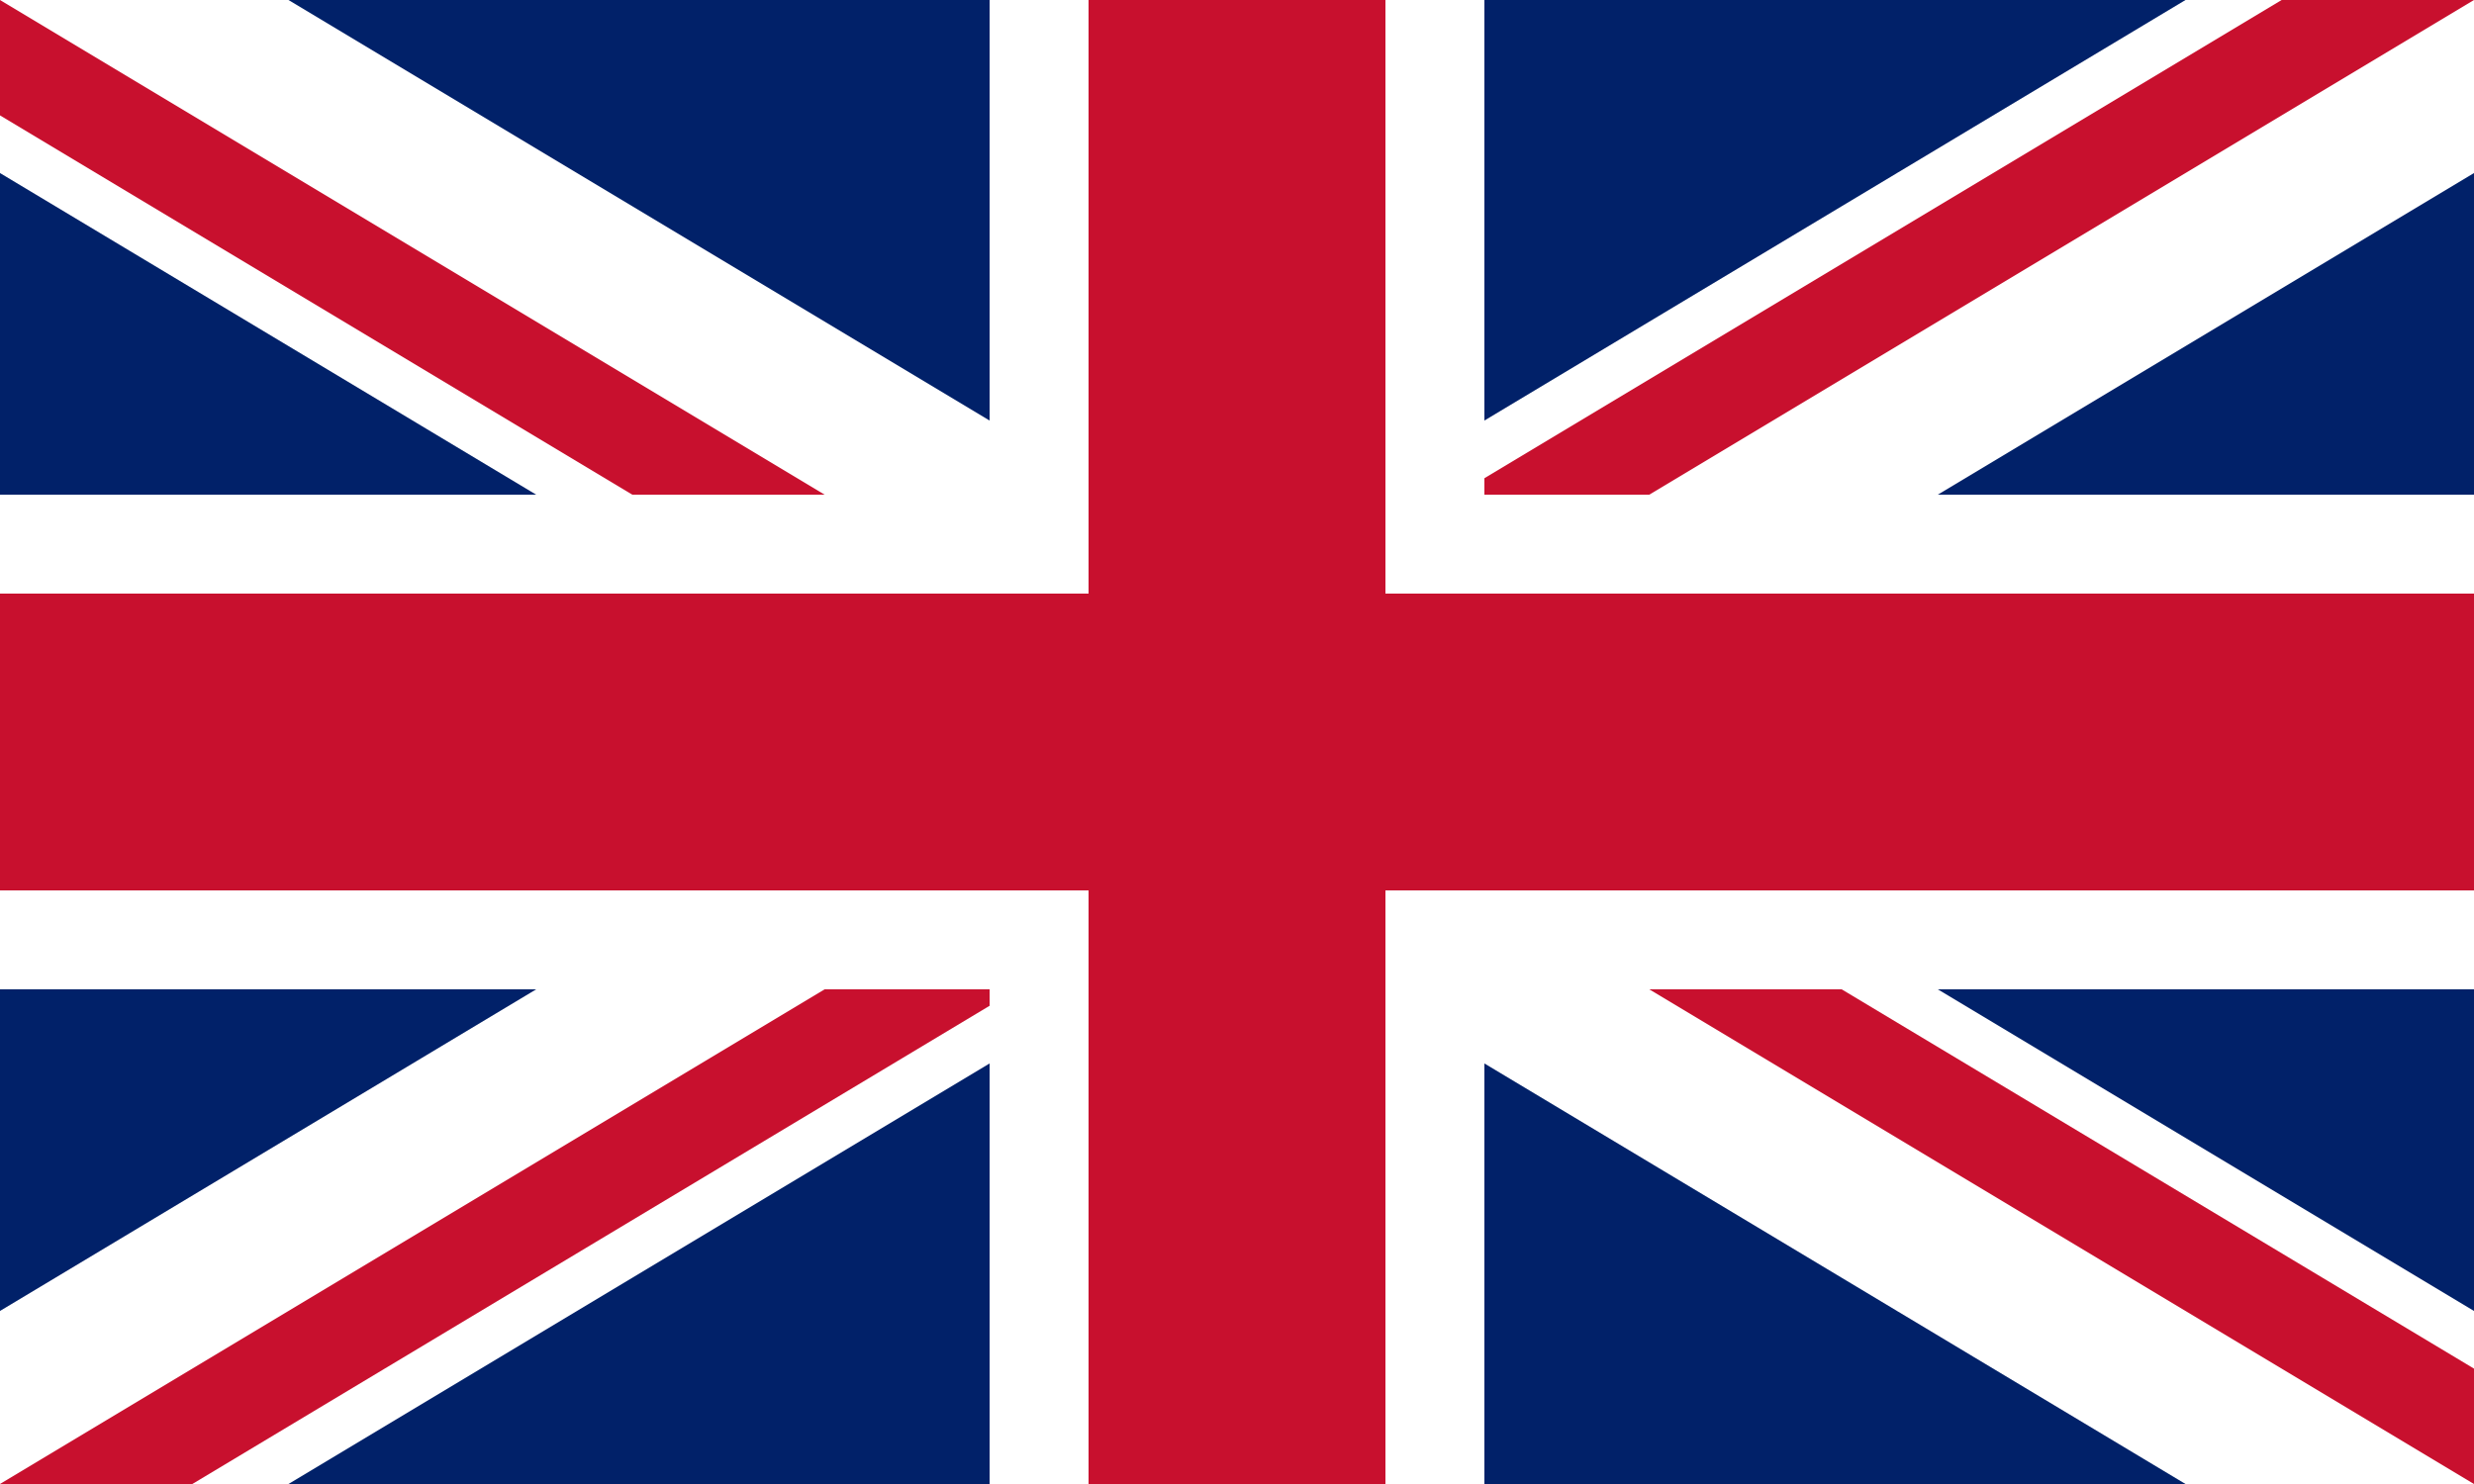
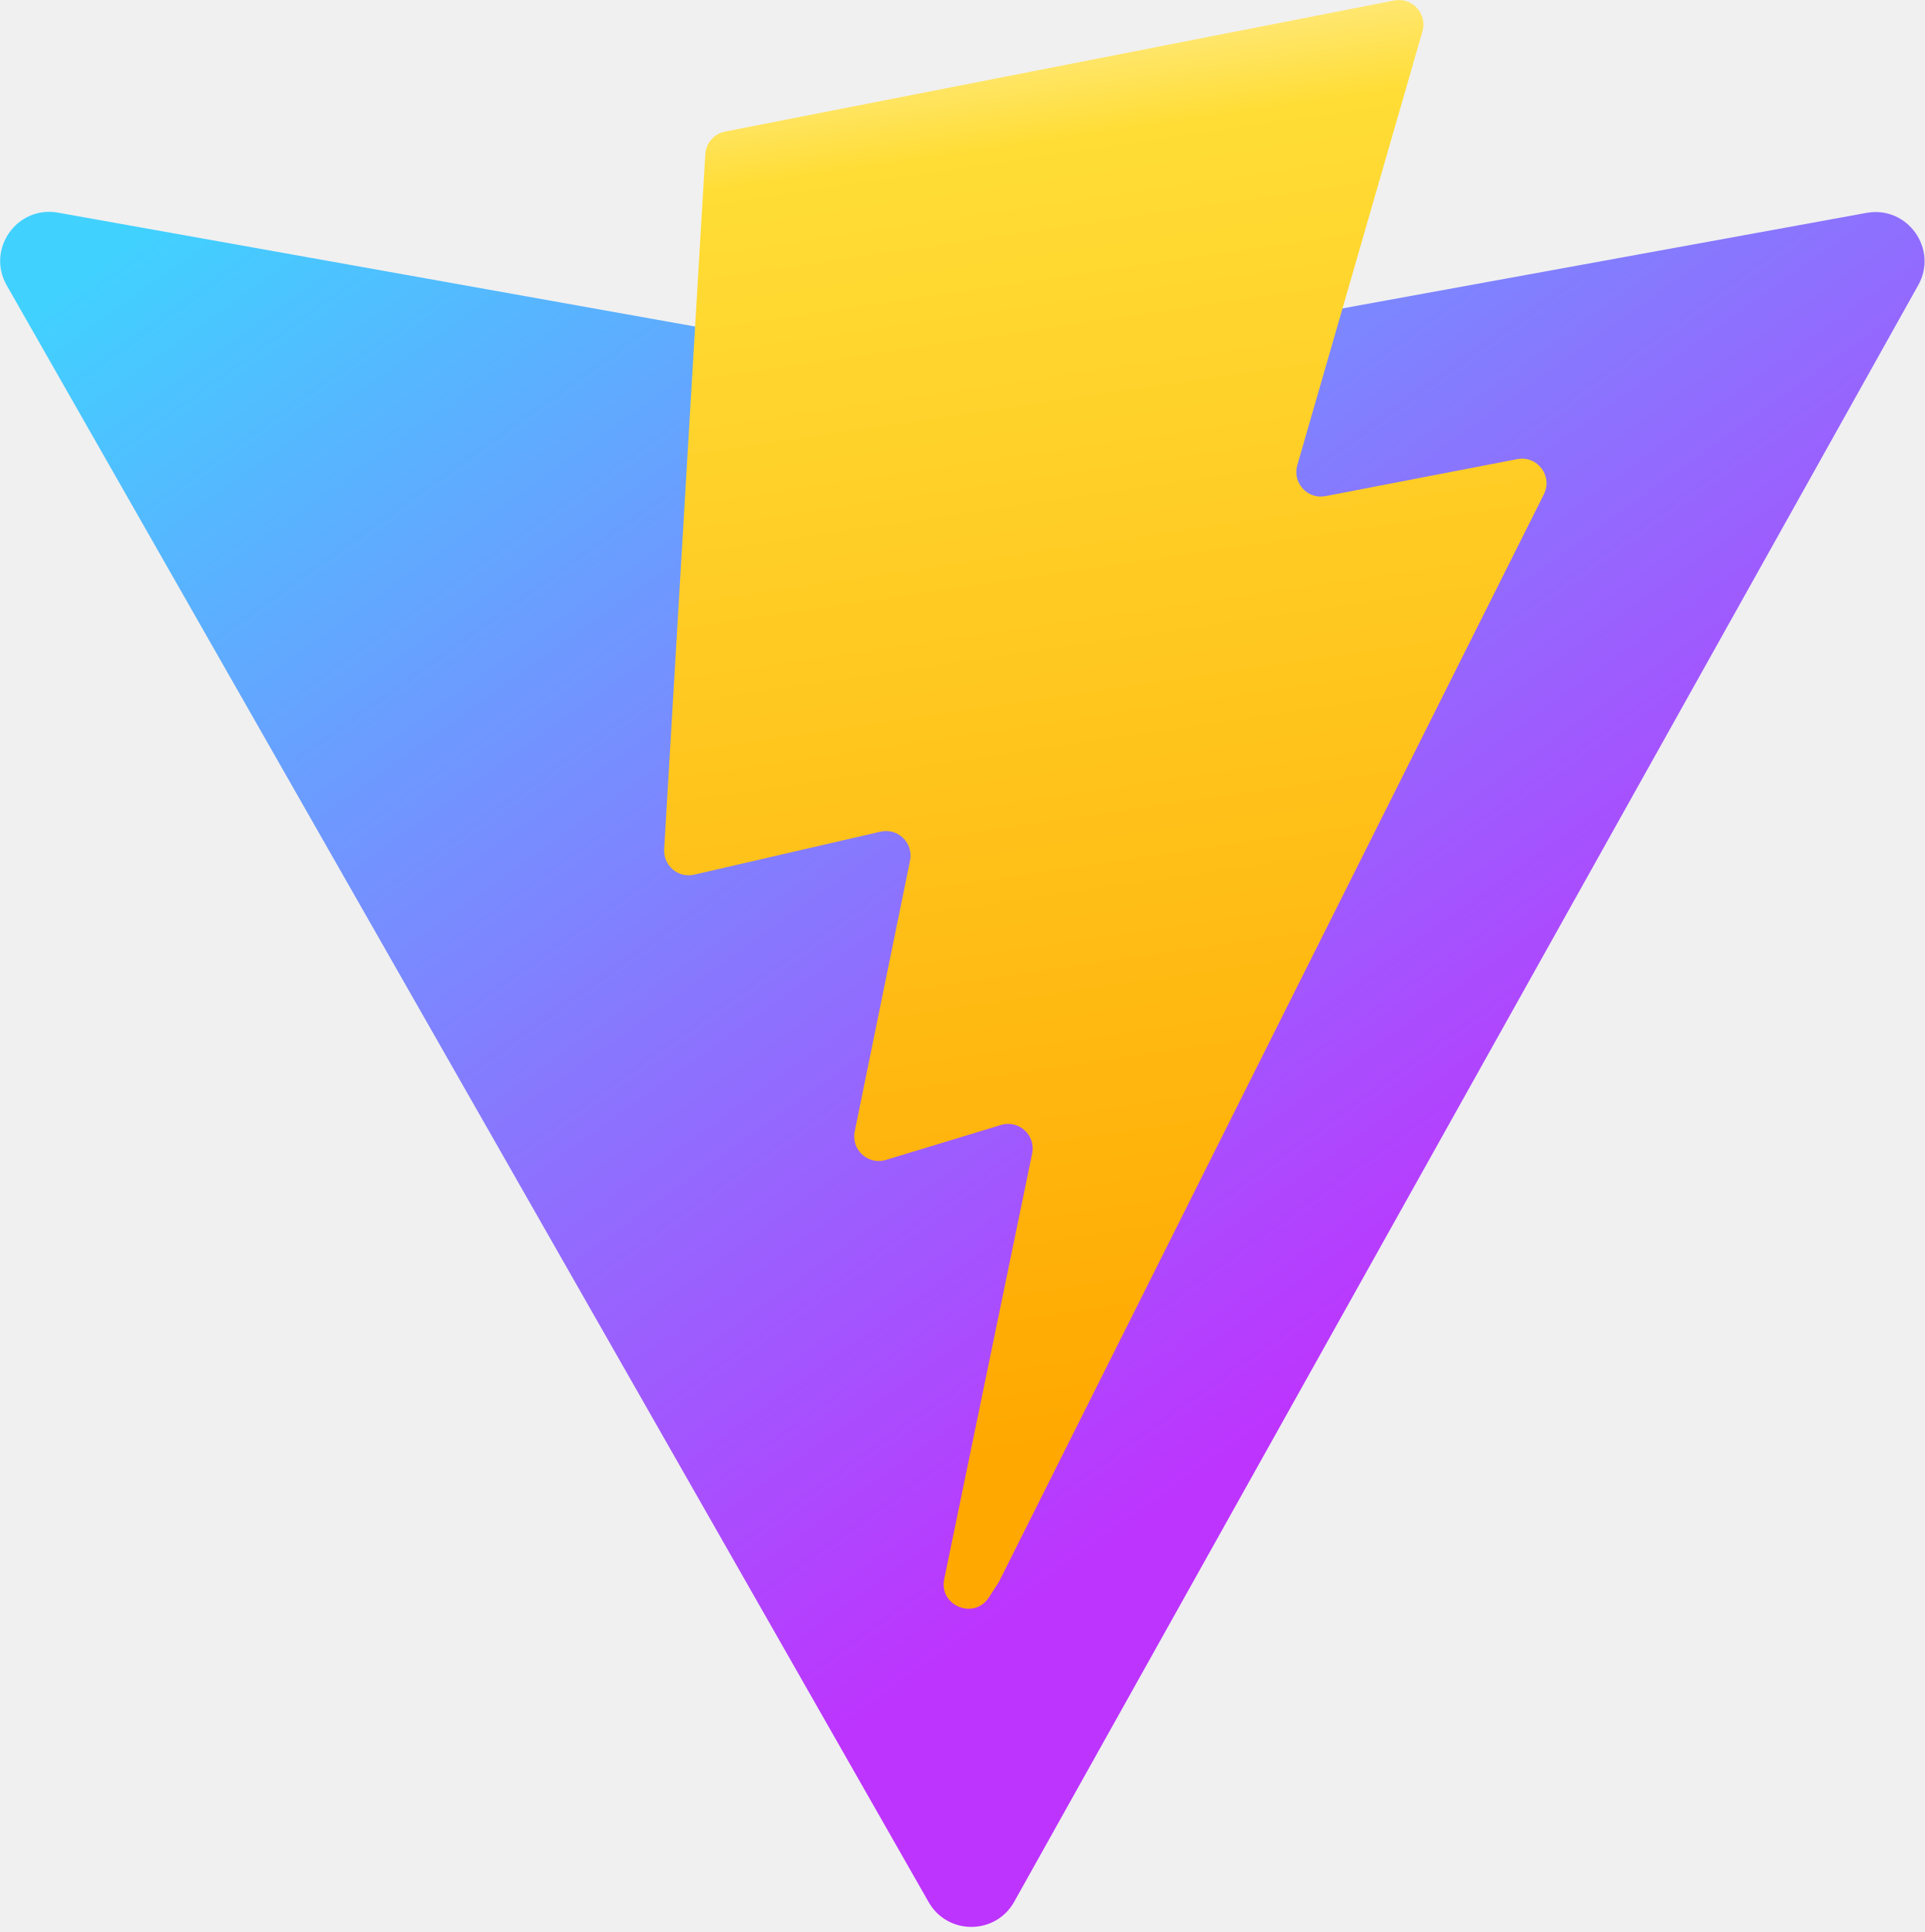
- <svg xmlns="http://www.w3.org/2000/svg" viewBox="0 0 50 30" width="1000" height="600">
-   <clipPath id="t">
-     <path d="M25,15h25v15zv15h-25zh-25v-15zv-15h25z" />
-   </clipPath>
-   <path d="M0,0v30h50v-30z" fill="#012169" />
-   <path d="M0,0 50,30M50,0 0,30" stroke="#fff" stroke-width="6" />
-   <path d="M0,0 50,30M50,0 0,30" clip-path="url(#t)" stroke="#C8102E" stroke-width="4" />
-   <path d="M-1 11h22v-12h8v12h22v8h-22v12h-8v-12h-22z" fill="#C8102E" stroke="#FFF" stroke-width="2" />
+ <svg xmlns="http://www.w3.org/2000/svg" aria-hidden="true" role="img" class="iconify iconify--logos" width="31.88" height="32" preserveAspectRatio="xMidYMid meet" viewBox="0 0 256 257">
+   <defs>
+     <linearGradient id="IconifyId1813088fe1fbc01fb466" x1="-.828%" x2="57.636%" y1="7.652%" y2="78.411%">
+       <stop offset="0%" stop-color="#41D1FF" />
+       <stop offset="100%" stop-color="#BD34FE" />
+     </linearGradient>
+     <linearGradient id="IconifyId1813088fe1fbc01fb467" x1="43.376%" x2="50.316%" y1="2.242%" y2="89.03%">
+       <stop offset="0%" stop-color="#FFEA83" />
+       <stop offset="8.333%" stop-color="#FFDD35" />
+       <stop offset="100%" stop-color="#FFA800" />
+     </linearGradient>
+   </defs>
+   <path fill="url(#IconifyId1813088fe1fbc01fb466)" d="M255.153 37.938L134.897 252.976c-2.483 4.44-8.862 4.466-11.382.048L.875 37.958c-2.746-4.814 1.371-10.646 6.827-9.67l120.385 21.517a6.537 6.537 0 0 0 2.322-.004l117.867-21.483c5.438-.991 9.574 4.796 6.877 9.62Z" />
+   <path fill="url(#IconifyId1813088fe1fbc01fb467)" d="M185.432.063L96.44 17.501a3.268 3.268 0 0 0-2.634 3.014l-5.474 92.456a3.268 3.268 0 0 0 3.997 3.378l24.777-5.718c2.318-.535 4.413 1.507 3.936 3.838l-7.361 36.047c-.495 2.426 1.782 4.5 4.151 3.78l15.304-4.649c2.372-.72 4.652 1.36 4.15 3.788l-11.698 56.621c-.732 3.542 3.979 5.473 5.943 2.437l1.313-2.028l72.516-144.72c1.215-2.423-.88-5.186-3.54-4.672l-25.505 4.922c-2.396.462-4.435-1.77-3.759-4.114l16.646-57.705c.677-2.35-1.37-4.583-3.769-4.113Z" />
</svg>
